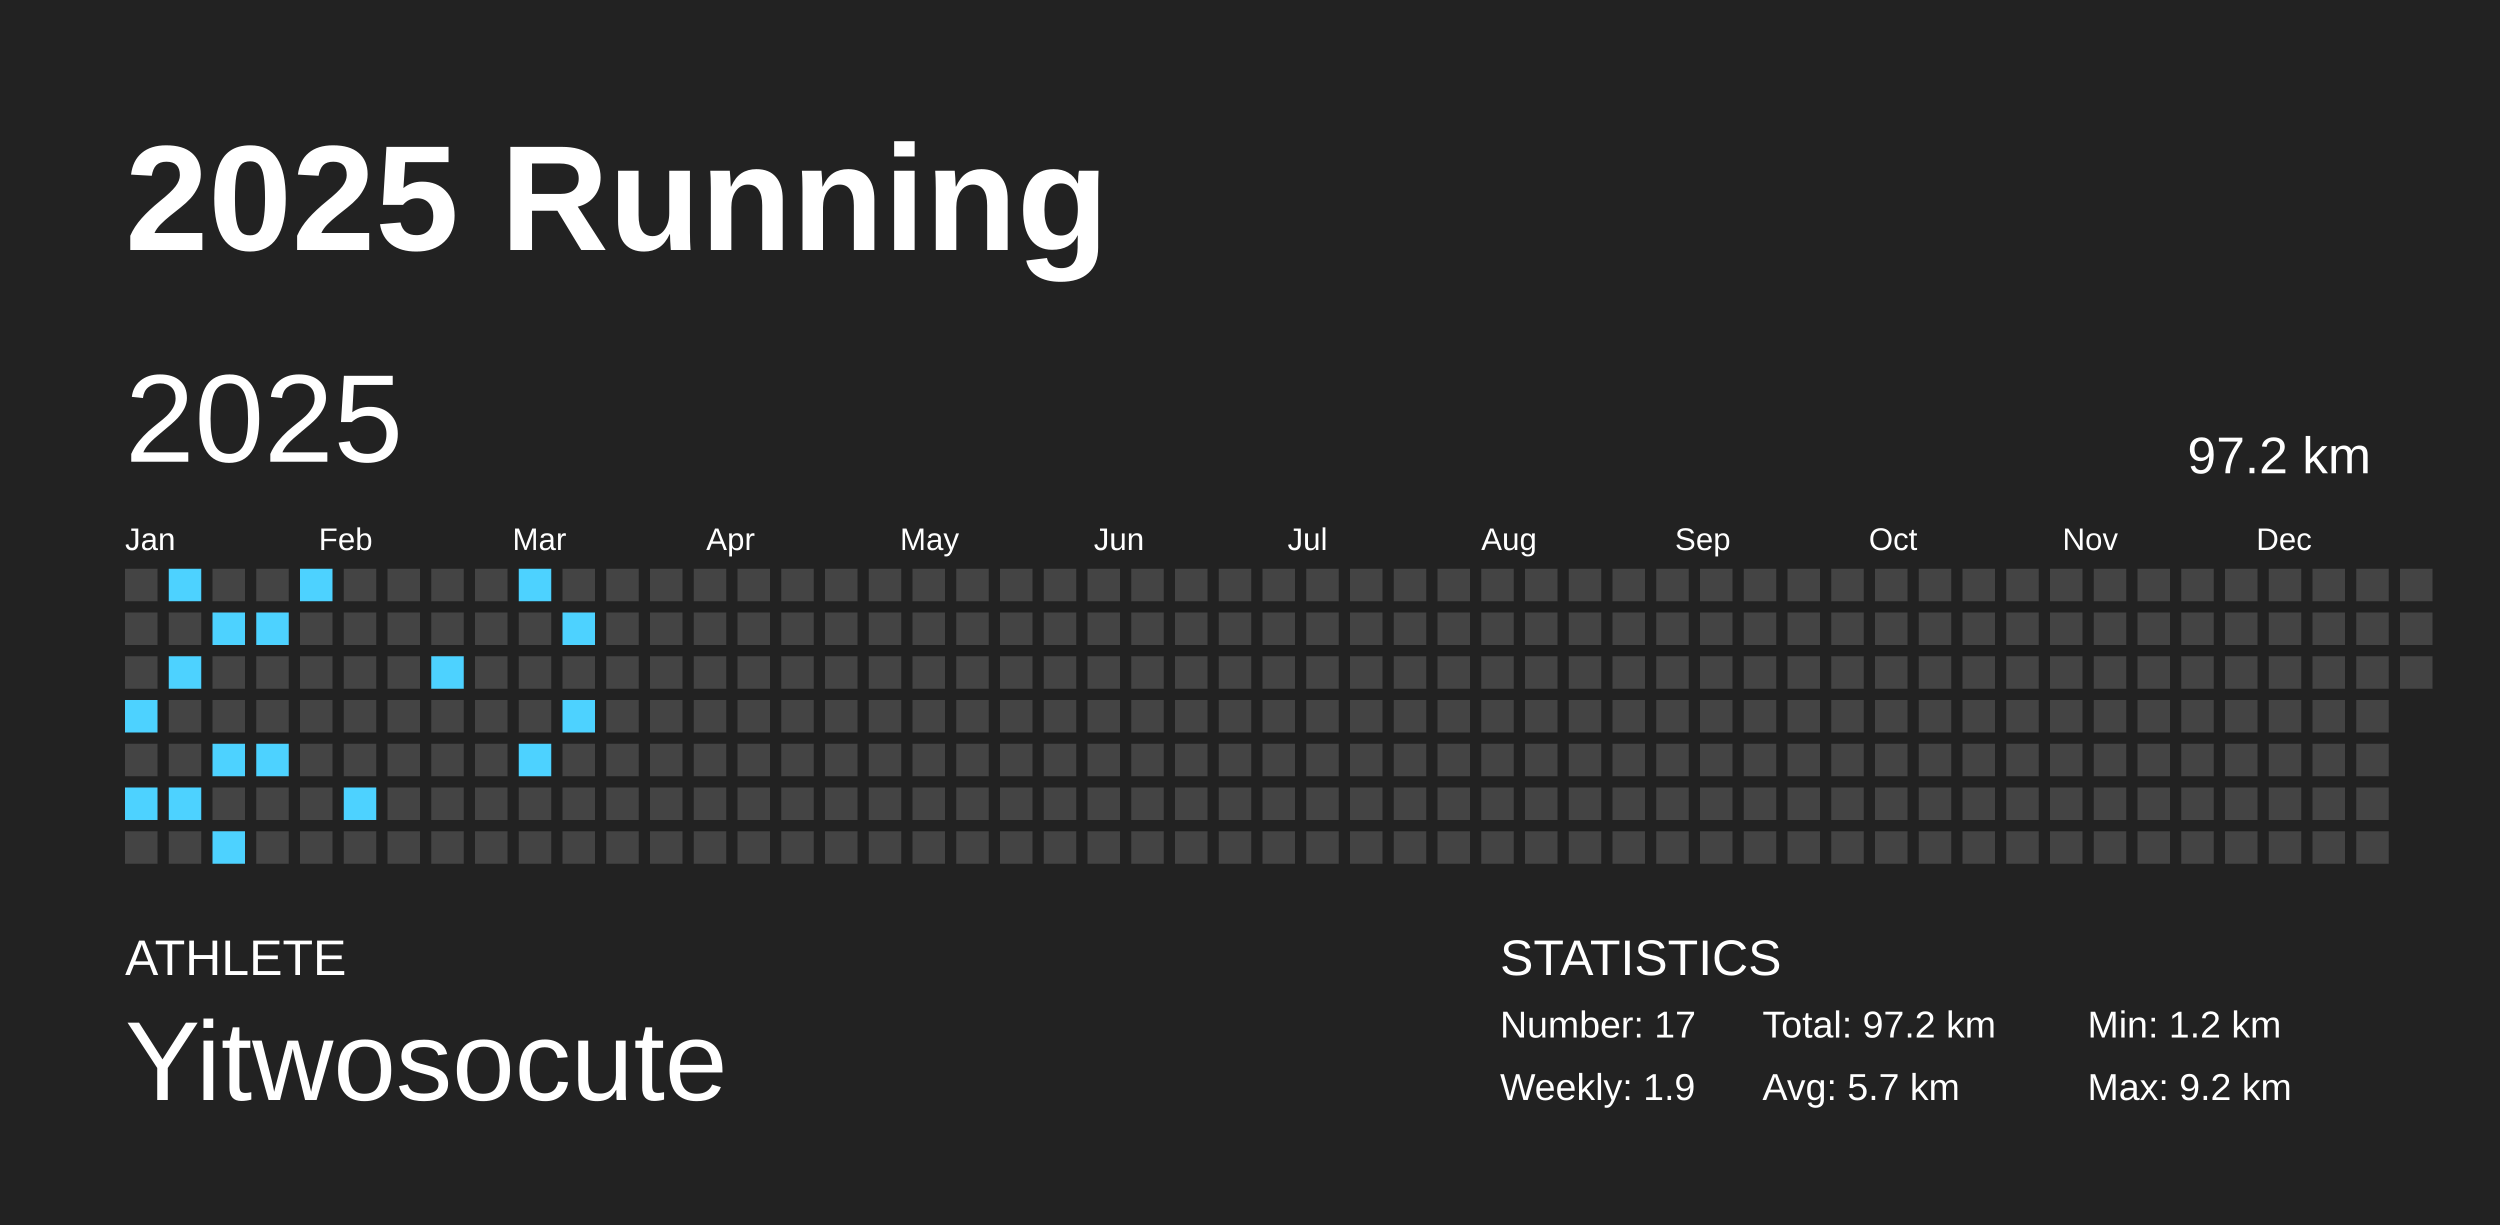
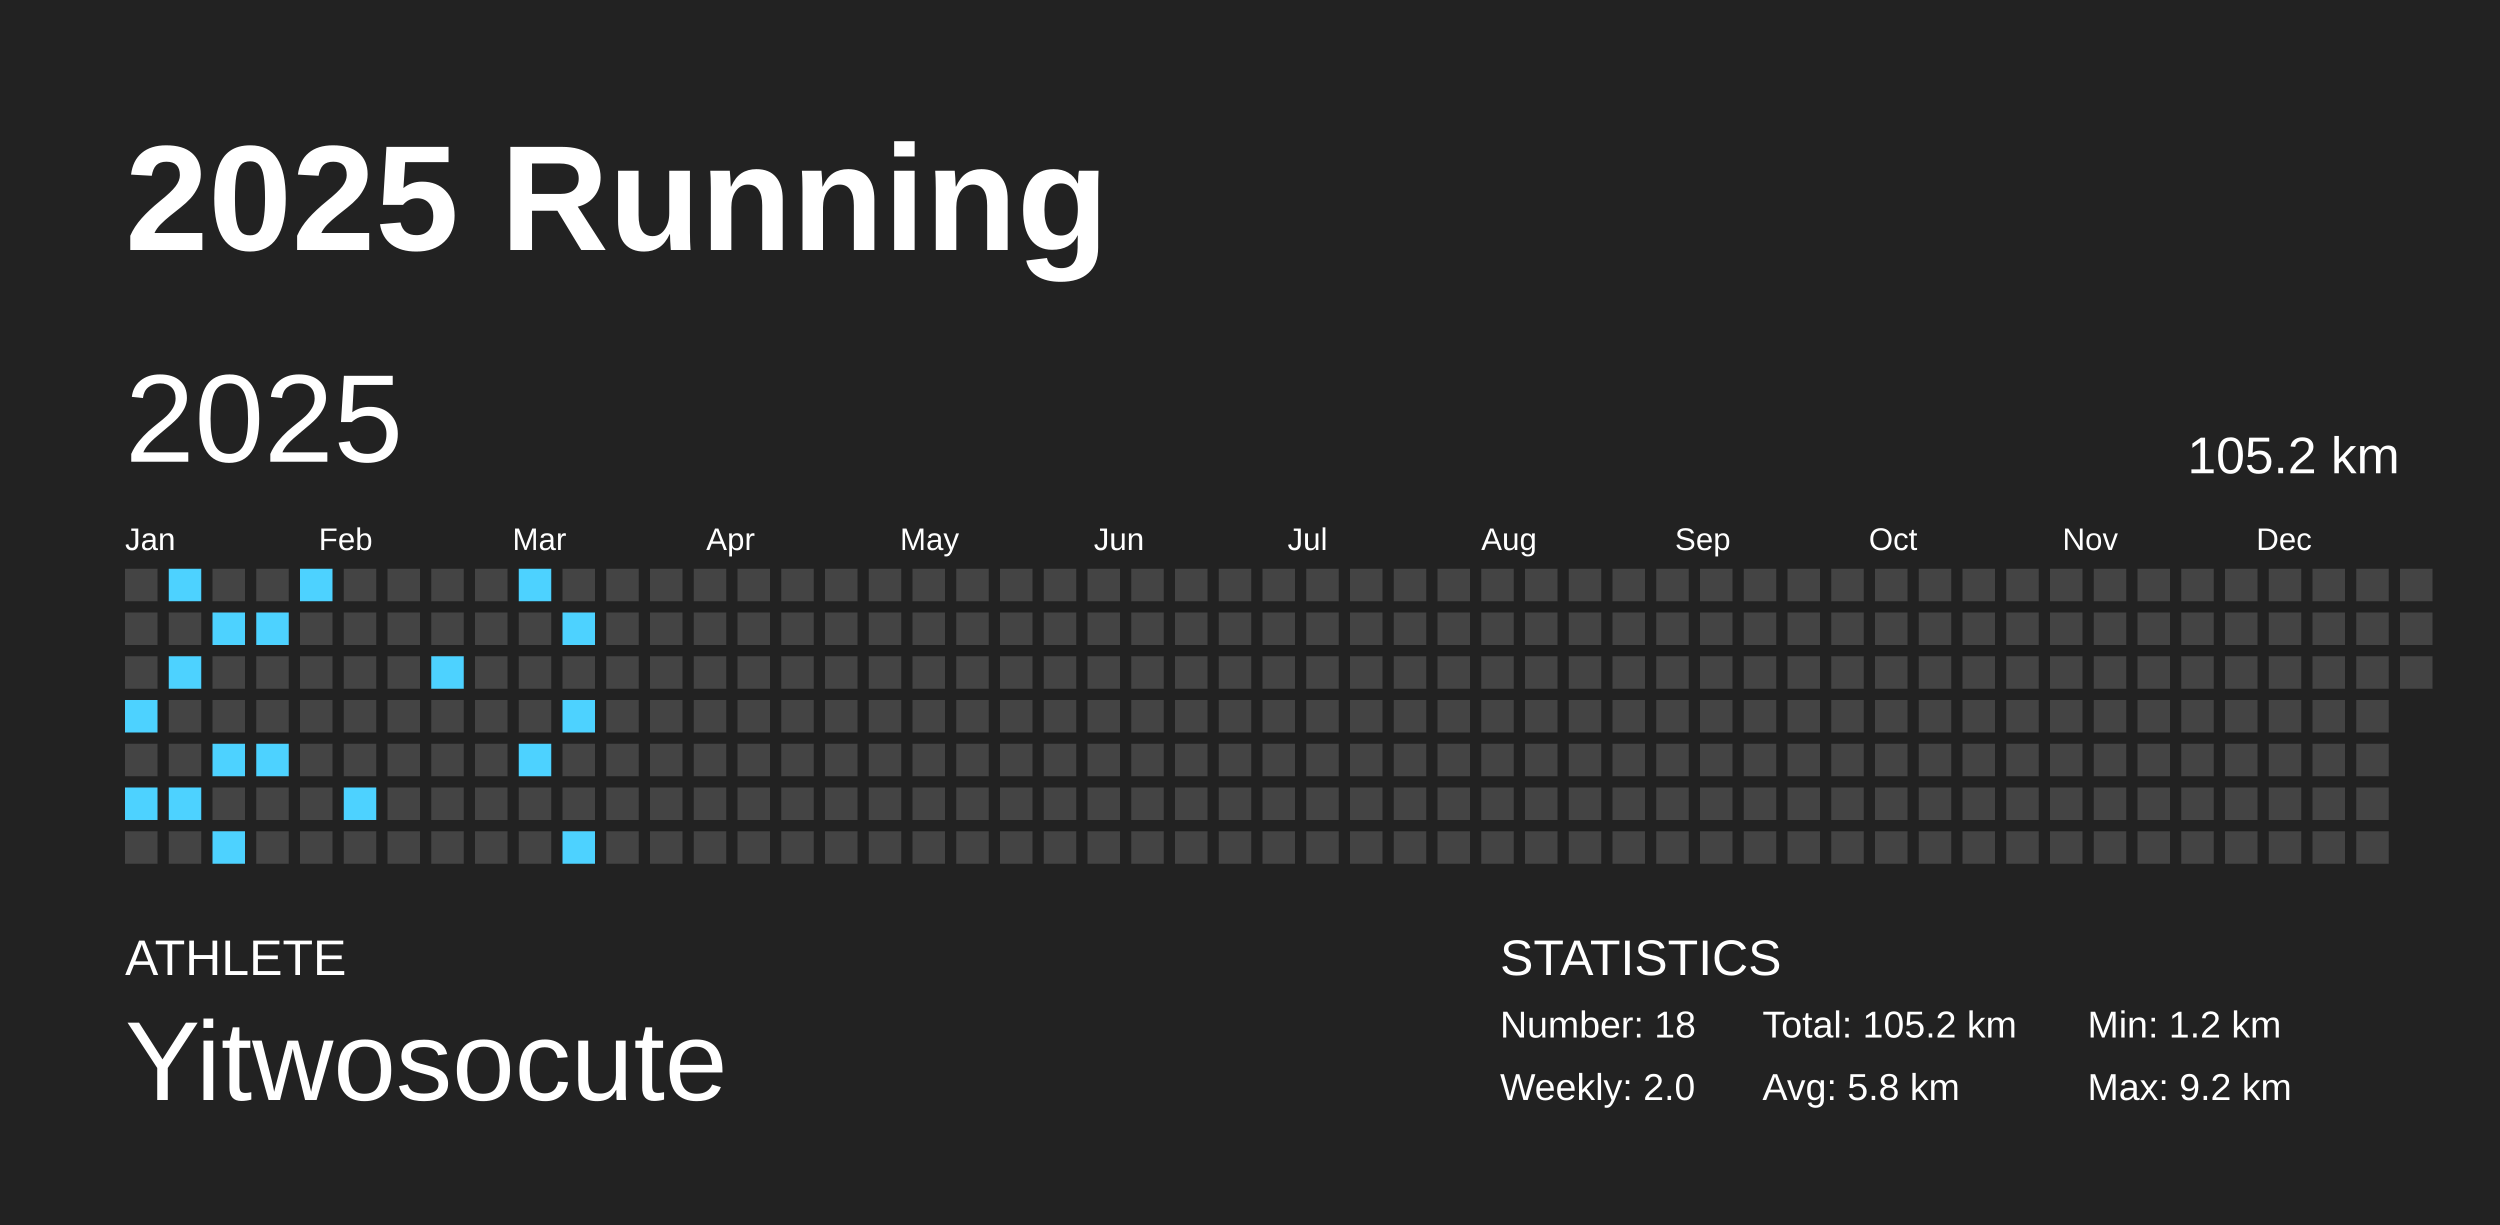
<svg xmlns="http://www.w3.org/2000/svg" baseProfile="full" height="98mm" version="1.1" viewBox="0,0,200,98" width="200mm">
  <defs />
  <rect fill="#222222" height="98" width="200" x="0" y="0" />
  <text fill="#FFFFFF" style="font-size:12px; font-family:Arial; font-weight:bold;" x="10" y="20">2025 Running</text>
  <text fill="#FFFFFF" style="font-size:4px; font-family:Arial" x="10" y="78">ATHLETE</text>
  <text fill="#FFFFFF" style="font-size:9px; font-family:Arial" x="10" y="88">Yitwosocute</text>
  <text fill="#FFFFFF" style="font-size:4px; font-family:Arial" x="120" y="78">STATISTICS</text>
-   <text fill="#FFFFFF" style="font-size:3px; font-family:Arial" x="120" y="83">Number: 17</text>
-   <text fill="#FFFFFF" style="font-size:3px; font-family:Arial" x="120" y="88">Weekly: 1.9</text>
-   <text fill="#FFFFFF" style="font-size:3px; font-family:Arial" x="141" y="83">Total: 97.2 km</text>
-   <text fill="#FFFFFF" style="font-size:3px; font-family:Arial" x="141" y="88">Avg: 5.7 km</text>
+   <text fill="#FFFFFF" style="font-size:3px; font-family:Arial" x="120" y="83">Number: 18</text>
+   <text fill="#FFFFFF" style="font-size:3px; font-family:Arial" x="120" y="88">Weekly: 2.0</text>
+   <text fill="#FFFFFF" style="font-size:3px; font-family:Arial" x="141" y="83">Total: 105.2 km</text>
+   <text fill="#FFFFFF" style="font-size:3px; font-family:Arial" x="141" y="88">Avg: 5.8 km</text>
  <text fill="#FFFFFF" style="font-size:3px; font-family:Arial" x="167" y="83">Min: 1.2 km</text>
  <text fill="#FFFFFF" style="font-size:3px; font-family:Arial" x="167" y="88">Max: 9.2 km</text>
  <text dominant-baseline="hanging" fill="#FFFFFF" style="font-size:10.0px; font-family:Arial;" x="10" y="30">2025</text>
-   <text dominant-baseline="hanging" fill="#FFFFFF" style="font-size:4.125px; font-family:Arial;" x="175" y="35">97.2 km</text>
+   <text dominant-baseline="hanging" fill="#FFFFFF" style="font-size:4.125px; font-family:Arial;" x="175" y="35">105.2 km</text>
  <text fill="#FFFFFF" style="font-size:2.5px; font-family:Arial" x="10.0" y="44">Jan</text>
  <text fill="#FFFFFF" style="font-size:2.5px; font-family:Arial" x="25.5" y="44">Feb</text>
  <text fill="#FFFFFF" style="font-size:2.5px; font-family:Arial" x="41.0" y="44">Mar</text>
  <text fill="#FFFFFF" style="font-size:2.5px; font-family:Arial" x="56.5" y="44">Apr</text>
  <text fill="#FFFFFF" style="font-size:2.5px; font-family:Arial" x="72.0" y="44">May</text>
  <text fill="#FFFFFF" style="font-size:2.5px; font-family:Arial" x="87.5" y="44">Jun</text>
  <text fill="#FFFFFF" style="font-size:2.5px; font-family:Arial" x="103.0" y="44">Jul</text>
  <text fill="#FFFFFF" style="font-size:2.5px; font-family:Arial" x="118.5" y="44">Aug</text>
  <text fill="#FFFFFF" style="font-size:2.5px; font-family:Arial" x="134.0" y="44">Sep</text>
  <text fill="#FFFFFF" style="font-size:2.5px; font-family:Arial" x="149.5" y="44">Oct</text>
  <text fill="#FFFFFF" style="font-size:2.5px; font-family:Arial" x="165.0" y="44">Nov</text>
  <text fill="#FFFFFF" style="font-size:2.5px; font-family:Arial" x="180.5" y="44">Dec</text>
  <rect fill="#444444" height="2.6" width="2.6" x="10.0" y="45.5" />
  <rect fill="#444444" height="2.6" width="2.6" x="10.0" y="49.0" />
  <rect fill="#444444" height="2.6" width="2.6" x="10.0" y="52.5" />
  <rect fill="#4dd2ff" height="2.6" width="2.6" x="10.0" y="56.0" />
  <rect fill="#444444" height="2.6" width="2.6" x="10.0" y="59.5" />
  <rect fill="#4dd2ff" height="2.6" width="2.6" x="10.0" y="63.0" />
  <rect fill="#444444" height="2.6" width="2.6" x="10.0" y="66.5" />
  <rect fill="#4dd2ff" height="2.6" width="2.6" x="13.5" y="45.5" />
  <rect fill="#444444" height="2.6" width="2.6" x="13.5" y="49.0" />
  <rect fill="#4dd2ff" height="2.6" width="2.6" x="13.5" y="52.5" />
  <rect fill="#444444" height="2.6" width="2.6" x="13.5" y="56.0" />
  <rect fill="#444444" height="2.6" width="2.6" x="13.5" y="59.5" />
  <rect fill="#4dd2ff" height="2.6" width="2.6" x="13.5" y="63.0" />
  <rect fill="#444444" height="2.6" width="2.6" x="13.5" y="66.5" />
  <rect fill="#444444" height="2.6" width="2.6" x="17.0" y="45.5" />
  <rect fill="#4dd2ff" height="2.6" width="2.6" x="17.0" y="49.0" />
  <rect fill="#444444" height="2.6" width="2.6" x="17.0" y="52.5" />
  <rect fill="#444444" height="2.6" width="2.6" x="17.0" y="56.0" />
  <rect fill="#4dd2ff" height="2.6" width="2.6" x="17.0" y="59.5" />
  <rect fill="#444444" height="2.6" width="2.6" x="17.0" y="63.0" />
  <rect fill="#4dd2ff" height="2.6" width="2.6" x="17.0" y="66.5" />
  <rect fill="#444444" height="2.6" width="2.6" x="20.5" y="45.5" />
  <rect fill="#4dd2ff" height="2.6" width="2.6" x="20.5" y="49.0" />
  <rect fill="#444444" height="2.6" width="2.6" x="20.5" y="52.5" />
  <rect fill="#444444" height="2.6" width="2.6" x="20.5" y="56.0" />
  <rect fill="#4dd2ff" height="2.6" width="2.6" x="20.5" y="59.5" />
  <rect fill="#444444" height="2.6" width="2.6" x="20.5" y="63.0" />
  <rect fill="#444444" height="2.6" width="2.6" x="20.5" y="66.5" />
  <rect fill="#4dd2ff" height="2.6" width="2.6" x="24.0" y="45.5" />
  <rect fill="#444444" height="2.6" width="2.6" x="24.0" y="49.0" />
  <rect fill="#444444" height="2.6" width="2.6" x="24.0" y="52.5" />
  <rect fill="#444444" height="2.6" width="2.6" x="24.0" y="56.0" />
  <rect fill="#444444" height="2.6" width="2.6" x="24.0" y="59.5" />
  <rect fill="#444444" height="2.6" width="2.6" x="24.0" y="63.0" />
  <rect fill="#444444" height="2.6" width="2.6" x="24.0" y="66.5" />
  <rect fill="#444444" height="2.6" width="2.6" x="27.5" y="45.5" />
  <rect fill="#444444" height="2.6" width="2.6" x="27.5" y="49.0" />
  <rect fill="#444444" height="2.6" width="2.6" x="27.5" y="52.5" />
  <rect fill="#444444" height="2.6" width="2.6" x="27.5" y="56.0" />
  <rect fill="#444444" height="2.6" width="2.6" x="27.5" y="59.5" />
  <rect fill="#4dd2ff" height="2.6" width="2.6" x="27.5" y="63.0" />
  <rect fill="#444444" height="2.6" width="2.6" x="27.5" y="66.5" />
  <rect fill="#444444" height="2.6" width="2.6" x="31.0" y="45.5" />
  <rect fill="#444444" height="2.6" width="2.6" x="31.0" y="49.0" />
  <rect fill="#444444" height="2.6" width="2.6" x="31.0" y="52.5" />
  <rect fill="#444444" height="2.6" width="2.6" x="31.0" y="56.0" />
  <rect fill="#444444" height="2.6" width="2.6" x="31.0" y="59.5" />
  <rect fill="#444444" height="2.6" width="2.6" x="31.0" y="63.0" />
  <rect fill="#444444" height="2.6" width="2.6" x="31.0" y="66.5" />
  <rect fill="#444444" height="2.6" width="2.6" x="34.5" y="45.5" />
  <rect fill="#444444" height="2.6" width="2.6" x="34.5" y="49.0" />
  <rect fill="#4dd2ff" height="2.6" width="2.6" x="34.5" y="52.5" />
  <rect fill="#444444" height="2.6" width="2.6" x="34.5" y="56.0" />
  <rect fill="#444444" height="2.6" width="2.6" x="34.5" y="59.5" />
  <rect fill="#444444" height="2.6" width="2.6" x="34.5" y="63.0" />
  <rect fill="#444444" height="2.6" width="2.6" x="34.5" y="66.5" />
  <rect fill="#444444" height="2.6" width="2.6" x="38.0" y="45.5" />
  <rect fill="#444444" height="2.6" width="2.6" x="38.0" y="49.0" />
  <rect fill="#444444" height="2.6" width="2.6" x="38.0" y="52.5" />
  <rect fill="#444444" height="2.6" width="2.6" x="38.0" y="56.0" />
  <rect fill="#444444" height="2.6" width="2.6" x="38.0" y="59.5" />
  <rect fill="#444444" height="2.6" width="2.6" x="38.0" y="63.0" />
  <rect fill="#444444" height="2.6" width="2.6" x="38.0" y="66.5" />
  <rect fill="#4dd2ff" height="2.6" width="2.6" x="41.5" y="45.5" />
  <rect fill="#444444" height="2.6" width="2.6" x="41.5" y="49.0" />
  <rect fill="#444444" height="2.6" width="2.6" x="41.5" y="52.5" />
  <rect fill="#444444" height="2.6" width="2.6" x="41.5" y="56.0" />
  <rect fill="#4dd2ff" height="2.6" width="2.6" x="41.5" y="59.5" />
  <rect fill="#444444" height="2.6" width="2.6" x="41.5" y="63.0" />
  <rect fill="#444444" height="2.6" width="2.6" x="41.5" y="66.5" />
  <rect fill="#444444" height="2.6" width="2.6" x="45.0" y="45.5" />
  <rect fill="#4dd2ff" height="2.6" width="2.6" x="45.0" y="49.0" />
  <rect fill="#444444" height="2.6" width="2.6" x="45.0" y="52.5" />
  <rect fill="#4dd2ff" height="2.6" width="2.6" x="45.0" y="56.0" />
  <rect fill="#444444" height="2.6" width="2.6" x="45.0" y="59.5" />
  <rect fill="#444444" height="2.6" width="2.6" x="45.0" y="63.0" />
-   <rect fill="#444444" height="2.6" width="2.6" x="45.0" y="66.5" />
+   <rect fill="#4dd2ff" height="2.6" width="2.6" x="45.0" y="66.5" />
  <rect fill="#444444" height="2.6" width="2.6" x="48.5" y="45.5" />
  <rect fill="#444444" height="2.6" width="2.6" x="48.5" y="49.0" />
  <rect fill="#444444" height="2.6" width="2.6" x="48.5" y="52.5" />
  <rect fill="#444444" height="2.6" width="2.6" x="48.5" y="56.0" />
  <rect fill="#444444" height="2.6" width="2.6" x="48.5" y="59.5" />
  <rect fill="#444444" height="2.6" width="2.6" x="48.5" y="63.0" />
  <rect fill="#444444" height="2.6" width="2.6" x="48.5" y="66.5" />
  <rect fill="#444444" height="2.6" width="2.6" x="52.0" y="45.5" />
  <rect fill="#444444" height="2.6" width="2.6" x="52.0" y="49.0" />
  <rect fill="#444444" height="2.6" width="2.6" x="52.0" y="52.5" />
  <rect fill="#444444" height="2.6" width="2.6" x="52.0" y="56.0" />
  <rect fill="#444444" height="2.6" width="2.6" x="52.0" y="59.5" />
  <rect fill="#444444" height="2.6" width="2.6" x="52.0" y="63.0" />
  <rect fill="#444444" height="2.6" width="2.6" x="52.0" y="66.5" />
  <rect fill="#444444" height="2.6" width="2.6" x="55.5" y="45.5" />
  <rect fill="#444444" height="2.6" width="2.6" x="55.5" y="49.0" />
  <rect fill="#444444" height="2.6" width="2.6" x="55.5" y="52.5" />
  <rect fill="#444444" height="2.6" width="2.6" x="55.5" y="56.0" />
  <rect fill="#444444" height="2.6" width="2.6" x="55.5" y="59.5" />
  <rect fill="#444444" height="2.6" width="2.6" x="55.5" y="63.0" />
  <rect fill="#444444" height="2.6" width="2.6" x="55.5" y="66.5" />
  <rect fill="#444444" height="2.6" width="2.6" x="59.0" y="45.5" />
  <rect fill="#444444" height="2.6" width="2.6" x="59.0" y="49.0" />
  <rect fill="#444444" height="2.6" width="2.6" x="59.0" y="52.5" />
  <rect fill="#444444" height="2.6" width="2.6" x="59.0" y="56.0" />
  <rect fill="#444444" height="2.6" width="2.6" x="59.0" y="59.5" />
  <rect fill="#444444" height="2.6" width="2.6" x="59.0" y="63.0" />
  <rect fill="#444444" height="2.6" width="2.6" x="59.0" y="66.5" />
  <rect fill="#444444" height="2.6" width="2.6" x="62.5" y="45.5" />
  <rect fill="#444444" height="2.6" width="2.6" x="62.5" y="49.0" />
  <rect fill="#444444" height="2.6" width="2.6" x="62.5" y="52.5" />
  <rect fill="#444444" height="2.6" width="2.6" x="62.5" y="56.0" />
  <rect fill="#444444" height="2.6" width="2.6" x="62.5" y="59.5" />
  <rect fill="#444444" height="2.6" width="2.6" x="62.5" y="63.0" />
  <rect fill="#444444" height="2.6" width="2.6" x="62.5" y="66.5" />
  <rect fill="#444444" height="2.6" width="2.6" x="66.0" y="45.5" />
  <rect fill="#444444" height="2.6" width="2.6" x="66.0" y="49.0" />
  <rect fill="#444444" height="2.6" width="2.6" x="66.0" y="52.5" />
  <rect fill="#444444" height="2.6" width="2.6" x="66.0" y="56.0" />
  <rect fill="#444444" height="2.6" width="2.6" x="66.0" y="59.5" />
  <rect fill="#444444" height="2.6" width="2.6" x="66.0" y="63.0" />
  <rect fill="#444444" height="2.6" width="2.6" x="66.0" y="66.5" />
  <rect fill="#444444" height="2.6" width="2.6" x="69.5" y="45.5" />
  <rect fill="#444444" height="2.6" width="2.6" x="69.5" y="49.0" />
  <rect fill="#444444" height="2.6" width="2.6" x="69.5" y="52.5" />
  <rect fill="#444444" height="2.6" width="2.6" x="69.5" y="56.0" />
  <rect fill="#444444" height="2.6" width="2.6" x="69.5" y="59.5" />
  <rect fill="#444444" height="2.6" width="2.6" x="69.5" y="63.0" />
  <rect fill="#444444" height="2.6" width="2.6" x="69.5" y="66.5" />
  <rect fill="#444444" height="2.6" width="2.6" x="73.0" y="45.5" />
  <rect fill="#444444" height="2.6" width="2.6" x="73.0" y="49.0" />
  <rect fill="#444444" height="2.6" width="2.6" x="73.0" y="52.5" />
  <rect fill="#444444" height="2.6" width="2.6" x="73.0" y="56.0" />
  <rect fill="#444444" height="2.6" width="2.6" x="73.0" y="59.5" />
  <rect fill="#444444" height="2.6" width="2.6" x="73.0" y="63.0" />
  <rect fill="#444444" height="2.6" width="2.6" x="73.0" y="66.5" />
  <rect fill="#444444" height="2.6" width="2.6" x="76.5" y="45.5" />
  <rect fill="#444444" height="2.6" width="2.6" x="76.5" y="49.0" />
  <rect fill="#444444" height="2.6" width="2.6" x="76.5" y="52.5" />
  <rect fill="#444444" height="2.6" width="2.6" x="76.5" y="56.0" />
  <rect fill="#444444" height="2.6" width="2.6" x="76.5" y="59.5" />
  <rect fill="#444444" height="2.6" width="2.6" x="76.5" y="63.0" />
  <rect fill="#444444" height="2.6" width="2.6" x="76.5" y="66.5" />
  <rect fill="#444444" height="2.6" width="2.6" x="80.0" y="45.5" />
  <rect fill="#444444" height="2.6" width="2.6" x="80.0" y="49.0" />
  <rect fill="#444444" height="2.6" width="2.6" x="80.0" y="52.5" />
  <rect fill="#444444" height="2.6" width="2.6" x="80.0" y="56.0" />
  <rect fill="#444444" height="2.6" width="2.6" x="80.0" y="59.5" />
  <rect fill="#444444" height="2.6" width="2.6" x="80.0" y="63.0" />
  <rect fill="#444444" height="2.6" width="2.6" x="80.0" y="66.5" />
  <rect fill="#444444" height="2.6" width="2.6" x="83.5" y="45.5" />
  <rect fill="#444444" height="2.6" width="2.6" x="83.5" y="49.0" />
  <rect fill="#444444" height="2.6" width="2.6" x="83.5" y="52.5" />
  <rect fill="#444444" height="2.6" width="2.6" x="83.5" y="56.0" />
  <rect fill="#444444" height="2.6" width="2.6" x="83.5" y="59.5" />
  <rect fill="#444444" height="2.6" width="2.6" x="83.5" y="63.0" />
  <rect fill="#444444" height="2.6" width="2.6" x="83.5" y="66.5" />
  <rect fill="#444444" height="2.6" width="2.6" x="87.0" y="45.5" />
  <rect fill="#444444" height="2.6" width="2.6" x="87.0" y="49.0" />
  <rect fill="#444444" height="2.6" width="2.6" x="87.0" y="52.5" />
  <rect fill="#444444" height="2.6" width="2.6" x="87.0" y="56.0" />
  <rect fill="#444444" height="2.6" width="2.6" x="87.0" y="59.5" />
  <rect fill="#444444" height="2.6" width="2.6" x="87.0" y="63.0" />
  <rect fill="#444444" height="2.6" width="2.6" x="87.0" y="66.5" />
  <rect fill="#444444" height="2.6" width="2.6" x="90.5" y="45.5" />
  <rect fill="#444444" height="2.6" width="2.6" x="90.5" y="49.0" />
  <rect fill="#444444" height="2.6" width="2.6" x="90.5" y="52.5" />
  <rect fill="#444444" height="2.6" width="2.6" x="90.5" y="56.0" />
  <rect fill="#444444" height="2.6" width="2.6" x="90.5" y="59.5" />
  <rect fill="#444444" height="2.6" width="2.6" x="90.5" y="63.0" />
  <rect fill="#444444" height="2.6" width="2.6" x="90.5" y="66.5" />
  <rect fill="#444444" height="2.6" width="2.6" x="94.0" y="45.5" />
  <rect fill="#444444" height="2.6" width="2.6" x="94.0" y="49.0" />
  <rect fill="#444444" height="2.6" width="2.6" x="94.0" y="52.5" />
  <rect fill="#444444" height="2.6" width="2.6" x="94.0" y="56.0" />
  <rect fill="#444444" height="2.6" width="2.6" x="94.0" y="59.5" />
  <rect fill="#444444" height="2.6" width="2.6" x="94.0" y="63.0" />
  <rect fill="#444444" height="2.6" width="2.6" x="94.0" y="66.5" />
  <rect fill="#444444" height="2.6" width="2.6" x="97.5" y="45.5" />
  <rect fill="#444444" height="2.6" width="2.6" x="97.5" y="49.0" />
  <rect fill="#444444" height="2.6" width="2.6" x="97.5" y="52.5" />
  <rect fill="#444444" height="2.6" width="2.6" x="97.5" y="56.0" />
  <rect fill="#444444" height="2.6" width="2.6" x="97.5" y="59.5" />
  <rect fill="#444444" height="2.6" width="2.6" x="97.5" y="63.0" />
  <rect fill="#444444" height="2.6" width="2.6" x="97.5" y="66.5" />
  <rect fill="#444444" height="2.6" width="2.6" x="101.0" y="45.5" />
  <rect fill="#444444" height="2.6" width="2.6" x="101.0" y="49.0" />
  <rect fill="#444444" height="2.6" width="2.6" x="101.0" y="52.5" />
  <rect fill="#444444" height="2.6" width="2.6" x="101.0" y="56.0" />
  <rect fill="#444444" height="2.6" width="2.6" x="101.0" y="59.5" />
  <rect fill="#444444" height="2.6" width="2.6" x="101.0" y="63.0" />
  <rect fill="#444444" height="2.6" width="2.6" x="101.0" y="66.5" />
  <rect fill="#444444" height="2.6" width="2.6" x="104.5" y="45.5" />
  <rect fill="#444444" height="2.6" width="2.6" x="104.5" y="49.0" />
  <rect fill="#444444" height="2.6" width="2.6" x="104.5" y="52.5" />
  <rect fill="#444444" height="2.6" width="2.6" x="104.5" y="56.0" />
  <rect fill="#444444" height="2.6" width="2.6" x="104.5" y="59.5" />
  <rect fill="#444444" height="2.6" width="2.6" x="104.5" y="63.0" />
  <rect fill="#444444" height="2.6" width="2.6" x="104.5" y="66.5" />
  <rect fill="#444444" height="2.6" width="2.6" x="108.0" y="45.5" />
  <rect fill="#444444" height="2.6" width="2.6" x="108.0" y="49.0" />
  <rect fill="#444444" height="2.6" width="2.6" x="108.0" y="52.5" />
  <rect fill="#444444" height="2.6" width="2.6" x="108.0" y="56.0" />
  <rect fill="#444444" height="2.6" width="2.6" x="108.0" y="59.5" />
  <rect fill="#444444" height="2.6" width="2.6" x="108.0" y="63.0" />
  <rect fill="#444444" height="2.6" width="2.6" x="108.0" y="66.5" />
  <rect fill="#444444" height="2.6" width="2.6" x="111.5" y="45.5" />
  <rect fill="#444444" height="2.6" width="2.6" x="111.5" y="49.0" />
  <rect fill="#444444" height="2.6" width="2.6" x="111.5" y="52.5" />
  <rect fill="#444444" height="2.6" width="2.6" x="111.5" y="56.0" />
  <rect fill="#444444" height="2.6" width="2.6" x="111.5" y="59.5" />
  <rect fill="#444444" height="2.6" width="2.6" x="111.5" y="63.0" />
  <rect fill="#444444" height="2.6" width="2.6" x="111.5" y="66.5" />
  <rect fill="#444444" height="2.6" width="2.6" x="115.0" y="45.5" />
  <rect fill="#444444" height="2.6" width="2.6" x="115.0" y="49.0" />
  <rect fill="#444444" height="2.6" width="2.6" x="115.0" y="52.5" />
  <rect fill="#444444" height="2.6" width="2.6" x="115.0" y="56.0" />
  <rect fill="#444444" height="2.6" width="2.6" x="115.0" y="59.5" />
  <rect fill="#444444" height="2.6" width="2.6" x="115.0" y="63.0" />
  <rect fill="#444444" height="2.6" width="2.6" x="115.0" y="66.5" />
  <rect fill="#444444" height="2.6" width="2.6" x="118.5" y="45.5" />
  <rect fill="#444444" height="2.6" width="2.6" x="118.5" y="49.0" />
  <rect fill="#444444" height="2.6" width="2.6" x="118.5" y="52.5" />
  <rect fill="#444444" height="2.6" width="2.6" x="118.5" y="56.0" />
  <rect fill="#444444" height="2.6" width="2.6" x="118.5" y="59.5" />
  <rect fill="#444444" height="2.6" width="2.6" x="118.5" y="63.0" />
  <rect fill="#444444" height="2.6" width="2.6" x="118.5" y="66.5" />
  <rect fill="#444444" height="2.6" width="2.6" x="122.0" y="45.5" />
  <rect fill="#444444" height="2.6" width="2.6" x="122.0" y="49.0" />
  <rect fill="#444444" height="2.6" width="2.6" x="122.0" y="52.5" />
  <rect fill="#444444" height="2.6" width="2.6" x="122.0" y="56.0" />
  <rect fill="#444444" height="2.6" width="2.6" x="122.0" y="59.5" />
  <rect fill="#444444" height="2.6" width="2.6" x="122.0" y="63.0" />
  <rect fill="#444444" height="2.6" width="2.6" x="122.0" y="66.5" />
  <rect fill="#444444" height="2.6" width="2.6" x="125.5" y="45.5" />
  <rect fill="#444444" height="2.6" width="2.6" x="125.5" y="49.0" />
  <rect fill="#444444" height="2.6" width="2.6" x="125.5" y="52.5" />
  <rect fill="#444444" height="2.6" width="2.6" x="125.5" y="56.0" />
  <rect fill="#444444" height="2.6" width="2.6" x="125.5" y="59.5" />
  <rect fill="#444444" height="2.6" width="2.6" x="125.5" y="63.0" />
  <rect fill="#444444" height="2.6" width="2.6" x="125.5" y="66.5" />
  <rect fill="#444444" height="2.6" width="2.6" x="129.0" y="45.5" />
  <rect fill="#444444" height="2.6" width="2.6" x="129.0" y="49.0" />
  <rect fill="#444444" height="2.6" width="2.6" x="129.0" y="52.5" />
  <rect fill="#444444" height="2.6" width="2.6" x="129.0" y="56.0" />
  <rect fill="#444444" height="2.6" width="2.6" x="129.0" y="59.5" />
  <rect fill="#444444" height="2.6" width="2.6" x="129.0" y="63.0" />
  <rect fill="#444444" height="2.6" width="2.6" x="129.0" y="66.5" />
  <rect fill="#444444" height="2.6" width="2.6" x="132.5" y="45.5" />
  <rect fill="#444444" height="2.6" width="2.6" x="132.5" y="49.0" />
  <rect fill="#444444" height="2.6" width="2.6" x="132.5" y="52.5" />
  <rect fill="#444444" height="2.6" width="2.6" x="132.5" y="56.0" />
  <rect fill="#444444" height="2.6" width="2.6" x="132.5" y="59.5" />
  <rect fill="#444444" height="2.6" width="2.6" x="132.5" y="63.0" />
  <rect fill="#444444" height="2.6" width="2.6" x="132.5" y="66.5" />
  <rect fill="#444444" height="2.6" width="2.6" x="136.0" y="45.5" />
  <rect fill="#444444" height="2.6" width="2.6" x="136.0" y="49.0" />
  <rect fill="#444444" height="2.6" width="2.6" x="136.0" y="52.5" />
  <rect fill="#444444" height="2.6" width="2.6" x="136.0" y="56.0" />
  <rect fill="#444444" height="2.6" width="2.6" x="136.0" y="59.5" />
  <rect fill="#444444" height="2.6" width="2.6" x="136.0" y="63.0" />
  <rect fill="#444444" height="2.6" width="2.6" x="136.0" y="66.5" />
  <rect fill="#444444" height="2.6" width="2.6" x="139.5" y="45.5" />
  <rect fill="#444444" height="2.6" width="2.6" x="139.5" y="49.0" />
  <rect fill="#444444" height="2.6" width="2.6" x="139.5" y="52.5" />
  <rect fill="#444444" height="2.6" width="2.6" x="139.5" y="56.0" />
  <rect fill="#444444" height="2.6" width="2.6" x="139.5" y="59.5" />
  <rect fill="#444444" height="2.6" width="2.6" x="139.5" y="63.0" />
  <rect fill="#444444" height="2.6" width="2.6" x="139.5" y="66.5" />
  <rect fill="#444444" height="2.6" width="2.6" x="143.0" y="45.5" />
  <rect fill="#444444" height="2.6" width="2.6" x="143.0" y="49.0" />
  <rect fill="#444444" height="2.6" width="2.6" x="143.0" y="52.5" />
  <rect fill="#444444" height="2.6" width="2.6" x="143.0" y="56.0" />
  <rect fill="#444444" height="2.6" width="2.6" x="143.0" y="59.5" />
  <rect fill="#444444" height="2.6" width="2.6" x="143.0" y="63.0" />
  <rect fill="#444444" height="2.6" width="2.6" x="143.0" y="66.5" />
  <rect fill="#444444" height="2.6" width="2.6" x="146.5" y="45.5" />
  <rect fill="#444444" height="2.6" width="2.6" x="146.5" y="49.0" />
  <rect fill="#444444" height="2.6" width="2.6" x="146.5" y="52.5" />
  <rect fill="#444444" height="2.6" width="2.6" x="146.5" y="56.0" />
  <rect fill="#444444" height="2.6" width="2.6" x="146.5" y="59.5" />
  <rect fill="#444444" height="2.6" width="2.6" x="146.5" y="63.0" />
  <rect fill="#444444" height="2.6" width="2.6" x="146.5" y="66.5" />
  <rect fill="#444444" height="2.6" width="2.6" x="150.0" y="45.5" />
  <rect fill="#444444" height="2.6" width="2.6" x="150.0" y="49.0" />
  <rect fill="#444444" height="2.6" width="2.6" x="150.0" y="52.5" />
  <rect fill="#444444" height="2.6" width="2.6" x="150.0" y="56.0" />
  <rect fill="#444444" height="2.6" width="2.6" x="150.0" y="59.5" />
  <rect fill="#444444" height="2.6" width="2.6" x="150.0" y="63.0" />
  <rect fill="#444444" height="2.6" width="2.6" x="150.0" y="66.5" />
  <rect fill="#444444" height="2.6" width="2.6" x="153.5" y="45.5" />
  <rect fill="#444444" height="2.6" width="2.6" x="153.5" y="49.0" />
  <rect fill="#444444" height="2.6" width="2.6" x="153.5" y="52.5" />
  <rect fill="#444444" height="2.6" width="2.6" x="153.5" y="56.0" />
  <rect fill="#444444" height="2.6" width="2.6" x="153.5" y="59.5" />
  <rect fill="#444444" height="2.6" width="2.6" x="153.5" y="63.0" />
  <rect fill="#444444" height="2.6" width="2.6" x="153.5" y="66.5" />
  <rect fill="#444444" height="2.6" width="2.6" x="157.0" y="45.5" />
  <rect fill="#444444" height="2.6" width="2.6" x="157.0" y="49.0" />
  <rect fill="#444444" height="2.6" width="2.6" x="157.0" y="52.5" />
  <rect fill="#444444" height="2.6" width="2.6" x="157.0" y="56.0" />
  <rect fill="#444444" height="2.6" width="2.6" x="157.0" y="59.5" />
  <rect fill="#444444" height="2.6" width="2.6" x="157.0" y="63.0" />
  <rect fill="#444444" height="2.6" width="2.6" x="157.0" y="66.5" />
  <rect fill="#444444" height="2.6" width="2.6" x="160.5" y="45.5" />
  <rect fill="#444444" height="2.6" width="2.6" x="160.5" y="49.0" />
  <rect fill="#444444" height="2.6" width="2.6" x="160.5" y="52.5" />
  <rect fill="#444444" height="2.6" width="2.6" x="160.5" y="56.0" />
  <rect fill="#444444" height="2.6" width="2.6" x="160.5" y="59.5" />
  <rect fill="#444444" height="2.6" width="2.6" x="160.5" y="63.0" />
  <rect fill="#444444" height="2.6" width="2.6" x="160.5" y="66.5" />
  <rect fill="#444444" height="2.6" width="2.6" x="164.0" y="45.5" />
  <rect fill="#444444" height="2.6" width="2.6" x="164.0" y="49.0" />
  <rect fill="#444444" height="2.6" width="2.6" x="164.0" y="52.5" />
  <rect fill="#444444" height="2.6" width="2.6" x="164.0" y="56.0" />
  <rect fill="#444444" height="2.6" width="2.6" x="164.0" y="59.5" />
  <rect fill="#444444" height="2.6" width="2.6" x="164.0" y="63.0" />
  <rect fill="#444444" height="2.6" width="2.6" x="164.0" y="66.5" />
  <rect fill="#444444" height="2.6" width="2.6" x="167.5" y="45.5" />
  <rect fill="#444444" height="2.6" width="2.6" x="167.5" y="49.0" />
  <rect fill="#444444" height="2.6" width="2.6" x="167.5" y="52.5" />
  <rect fill="#444444" height="2.6" width="2.6" x="167.5" y="56.0" />
  <rect fill="#444444" height="2.6" width="2.6" x="167.5" y="59.5" />
  <rect fill="#444444" height="2.6" width="2.6" x="167.5" y="63.0" />
  <rect fill="#444444" height="2.6" width="2.6" x="167.5" y="66.5" />
  <rect fill="#444444" height="2.6" width="2.6" x="171.0" y="45.5" />
  <rect fill="#444444" height="2.6" width="2.6" x="171.0" y="49.0" />
  <rect fill="#444444" height="2.6" width="2.6" x="171.0" y="52.5" />
  <rect fill="#444444" height="2.6" width="2.6" x="171.0" y="56.0" />
  <rect fill="#444444" height="2.6" width="2.6" x="171.0" y="59.5" />
  <rect fill="#444444" height="2.6" width="2.6" x="171.0" y="63.0" />
  <rect fill="#444444" height="2.6" width="2.6" x="171.0" y="66.5" />
  <rect fill="#444444" height="2.6" width="2.6" x="174.5" y="45.5" />
  <rect fill="#444444" height="2.6" width="2.6" x="174.5" y="49.0" />
  <rect fill="#444444" height="2.6" width="2.6" x="174.5" y="52.5" />
  <rect fill="#444444" height="2.6" width="2.6" x="174.5" y="56.0" />
  <rect fill="#444444" height="2.6" width="2.6" x="174.5" y="59.5" />
  <rect fill="#444444" height="2.6" width="2.6" x="174.5" y="63.0" />
  <rect fill="#444444" height="2.6" width="2.6" x="174.5" y="66.5" />
  <rect fill="#444444" height="2.6" width="2.6" x="178.0" y="45.5" />
  <rect fill="#444444" height="2.6" width="2.6" x="178.0" y="49.0" />
  <rect fill="#444444" height="2.6" width="2.6" x="178.0" y="52.5" />
  <rect fill="#444444" height="2.6" width="2.6" x="178.0" y="56.0" />
  <rect fill="#444444" height="2.6" width="2.6" x="178.0" y="59.5" />
  <rect fill="#444444" height="2.6" width="2.6" x="178.0" y="63.0" />
  <rect fill="#444444" height="2.6" width="2.6" x="178.0" y="66.5" />
  <rect fill="#444444" height="2.6" width="2.6" x="181.5" y="45.5" />
  <rect fill="#444444" height="2.6" width="2.6" x="181.5" y="49.0" />
  <rect fill="#444444" height="2.6" width="2.6" x="181.5" y="52.5" />
  <rect fill="#444444" height="2.6" width="2.6" x="181.5" y="56.0" />
  <rect fill="#444444" height="2.6" width="2.6" x="181.5" y="59.5" />
  <rect fill="#444444" height="2.6" width="2.6" x="181.5" y="63.0" />
  <rect fill="#444444" height="2.6" width="2.6" x="181.5" y="66.5" />
  <rect fill="#444444" height="2.6" width="2.6" x="185.0" y="45.5" />
  <rect fill="#444444" height="2.6" width="2.6" x="185.0" y="49.0" />
  <rect fill="#444444" height="2.6" width="2.6" x="185.0" y="52.5" />
  <rect fill="#444444" height="2.6" width="2.6" x="185.0" y="56.0" />
  <rect fill="#444444" height="2.6" width="2.6" x="185.0" y="59.5" />
  <rect fill="#444444" height="2.6" width="2.6" x="185.0" y="63.0" />
  <rect fill="#444444" height="2.6" width="2.6" x="185.0" y="66.5" />
  <rect fill="#444444" height="2.6" width="2.6" x="188.5" y="45.5" />
  <rect fill="#444444" height="2.6" width="2.6" x="188.5" y="49.0" />
  <rect fill="#444444" height="2.6" width="2.6" x="188.5" y="52.5" />
  <rect fill="#444444" height="2.6" width="2.6" x="188.5" y="56.0" />
  <rect fill="#444444" height="2.6" width="2.6" x="188.5" y="59.5" />
  <rect fill="#444444" height="2.6" width="2.6" x="188.5" y="63.0" />
  <rect fill="#444444" height="2.6" width="2.6" x="188.5" y="66.5" />
  <rect fill="#444444" height="2.6" width="2.6" x="192.0" y="45.5" />
  <rect fill="#444444" height="2.6" width="2.6" x="192.0" y="49.0" />
  <rect fill="#444444" height="2.6" width="2.6" x="192.0" y="52.5" />
</svg>
